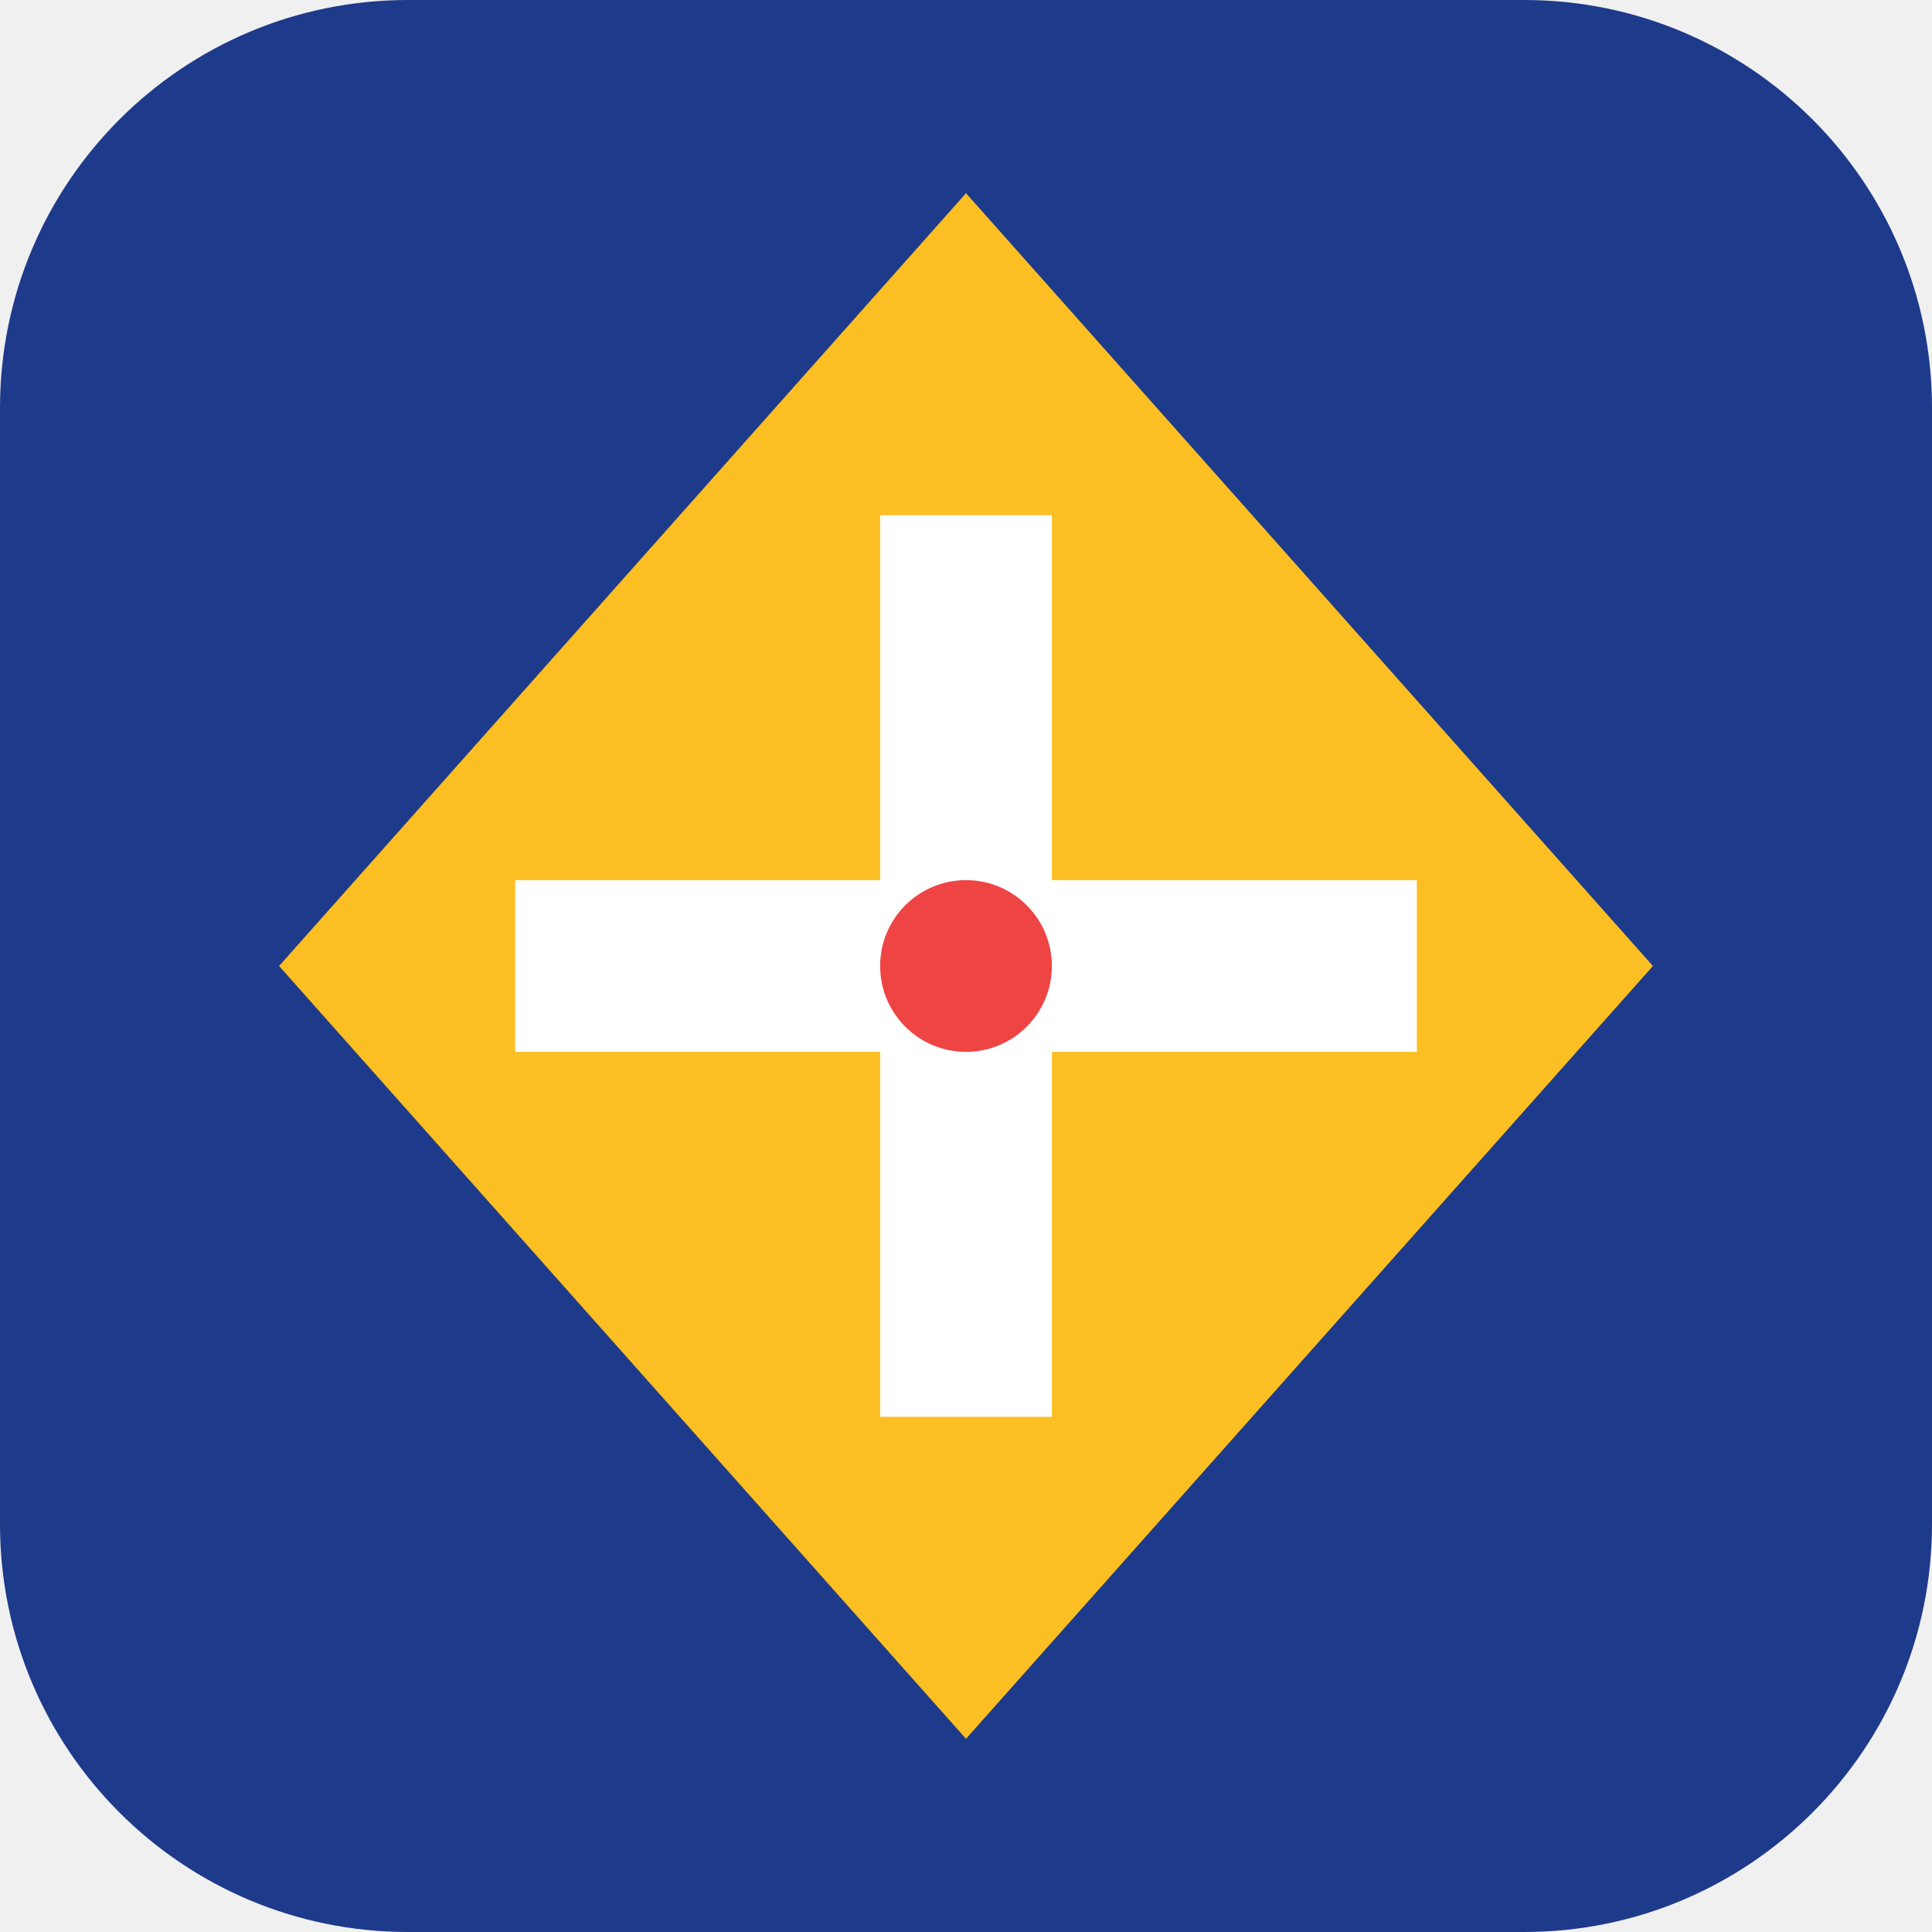
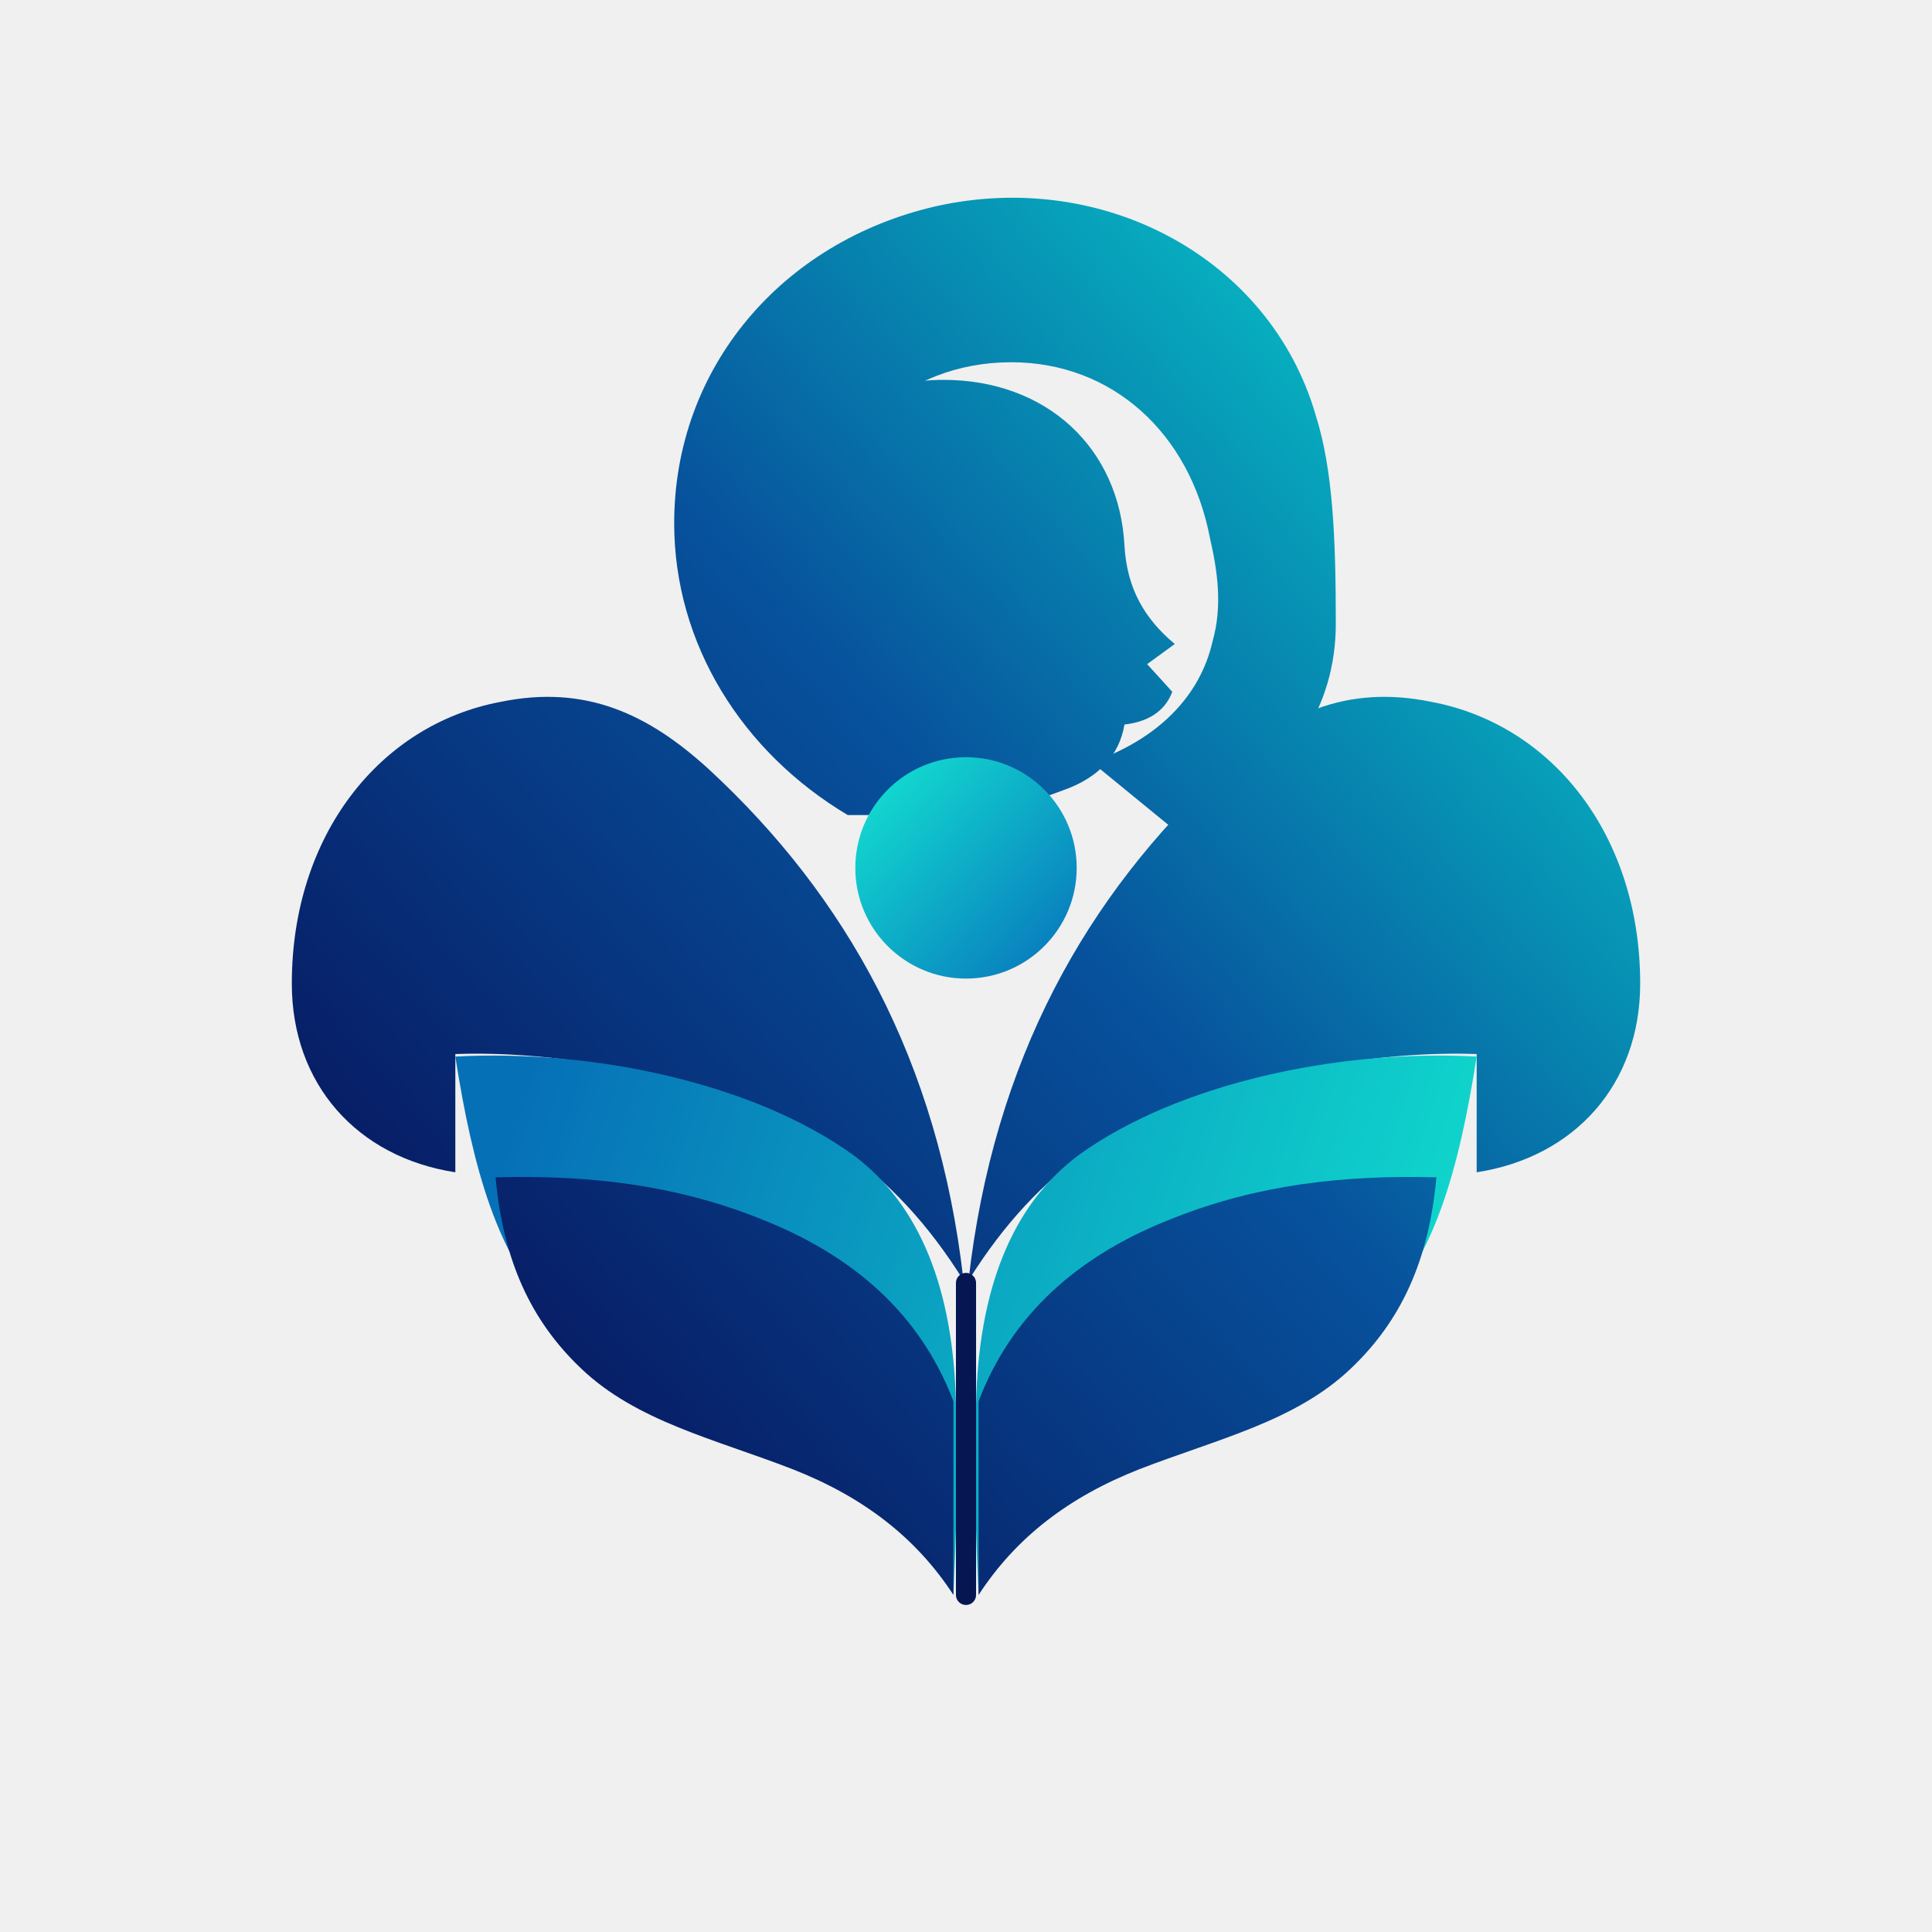
- <svg xmlns="http://www.w3.org/2000/svg" width="180" height="180" viewBox="0 0 180 180" fill="none">
-   <rect width="180" height="180" rx="38" fill="#1e3a8a" />
-   <path d="M90 18 154 90 90 162 26 90 90 18Z" fill="#fbbf24" />
-   <path d="M82 48h16v34h34v16H98v34H82V98H48V82h34V48Z" fill="#ffffff" />
-   <circle cx="90" cy="90" r="8" fill="#ef4444" />
+ <svg xmlns="http://www.w3.org/2000/svg" viewBox="0 0 768 768" fill="none">
+   <defs>
+     <linearGradient id="blue" x1="148" y1="514" x2="579" y2="128" gradientUnits="userSpaceOnUse">
+       <stop stop-color="#07175f" />
+       <stop offset=".52" stop-color="#07519c" />
+       <stop offset="1" stop-color="#07c4c7" />
+     </linearGradient>
+     <linearGradient id="teal" x1="194" y1="478" x2="579" y2="603" gradientUnits="userSpaceOnUse">
+       <stop stop-color="#0670b7" />
+       <stop offset="1" stop-color="#10e0ce" />
+     </linearGradient>
+     <linearGradient id="orb" x1="344" y1="306" x2="423" y2="382" gradientUnits="userSpaceOnUse">
+       <stop stop-color="#13e1d1" />
+       <stop offset="1" stop-color="#0878bd" />
+     </linearGradient>
+   </defs>
+   <path d="M337 324c-42-25-69-68-69-116 0-62 43-112 104-126 67-15 133 21 151 83 7 22 8 50 8 83 0 33-18 60-48 74l-16 8-33-27c26-9 43-26 48-48 4-14 2-28-1-41-8-42-39-70-79-70-43 0-75 31-75 71 0 30 17 56 47 73l-16 36-21 0Z" fill="url(#blue)" />
+   <path d="M337 313c-24-22-43-49-43-80 0-45 36-82 81-82 41 0 70 27 72 66 1 17 8 29 20 39l-11 8 10 11c-3 8-10 12-19 13-2 12-10 21-24 26l-22 8-20 20-44-29Z" fill="url(#blue)" />
+   <path d="M181 466c-39-6-65-35-65-75 0-59 35-103 83-112 34-7 59 5 83 27 54 50 91 115 101 203-28-45-64-68-111-79-32-8-64-12-91-11v47Z" fill="url(#blue)" />
+   <path d="M587 466c39-6 65-35 65-75 0-59-35-103-83-112-34-7-59 5-83 27-54 50-91 115-101 203 28-45 64-68 111-79 32-8 64-12 91-11v47Z" fill="url(#blue)" />
+   <circle cx="384" cy="345" r="44" fill="url(#orb)" />
+   <path d="M181 420c56-3 119 11 158 39 27 20 40 54 41 99 1 28 0 54-1 76-13-32-36-55-68-70-31-14-68-19-91-42-22-22-32-57-39-102Z" fill="url(#teal)" />
+   <path d="M587 420c-56-3-119 11-158 39-27 20-40 54-41 99-1 28 0 54 1 76 13-32 36-55 68-70 31-14 68-19 91-42 22-22 32-57 39-102Z" fill="url(#teal)" />
+   <path d="M379 557c-13-34-39-58-78-73-33-13-67-17-104-16 3 33 14 57 34 76 22 21 53 28 84 40 28 11 49 27 64 50v-77Z" fill="url(#blue)" />
+   <path d="M389 557c13-34 39-58 78-73 33-13 67-17 104-16-3 33-14 57-34 76-22 21-53 28-84 40-28 11-49 27-64 50v-77Z" fill="url(#blue)" />
+   <path d="M384 510v124" stroke="#061653" stroke-width="8" stroke-linecap="round" />
</svg>
